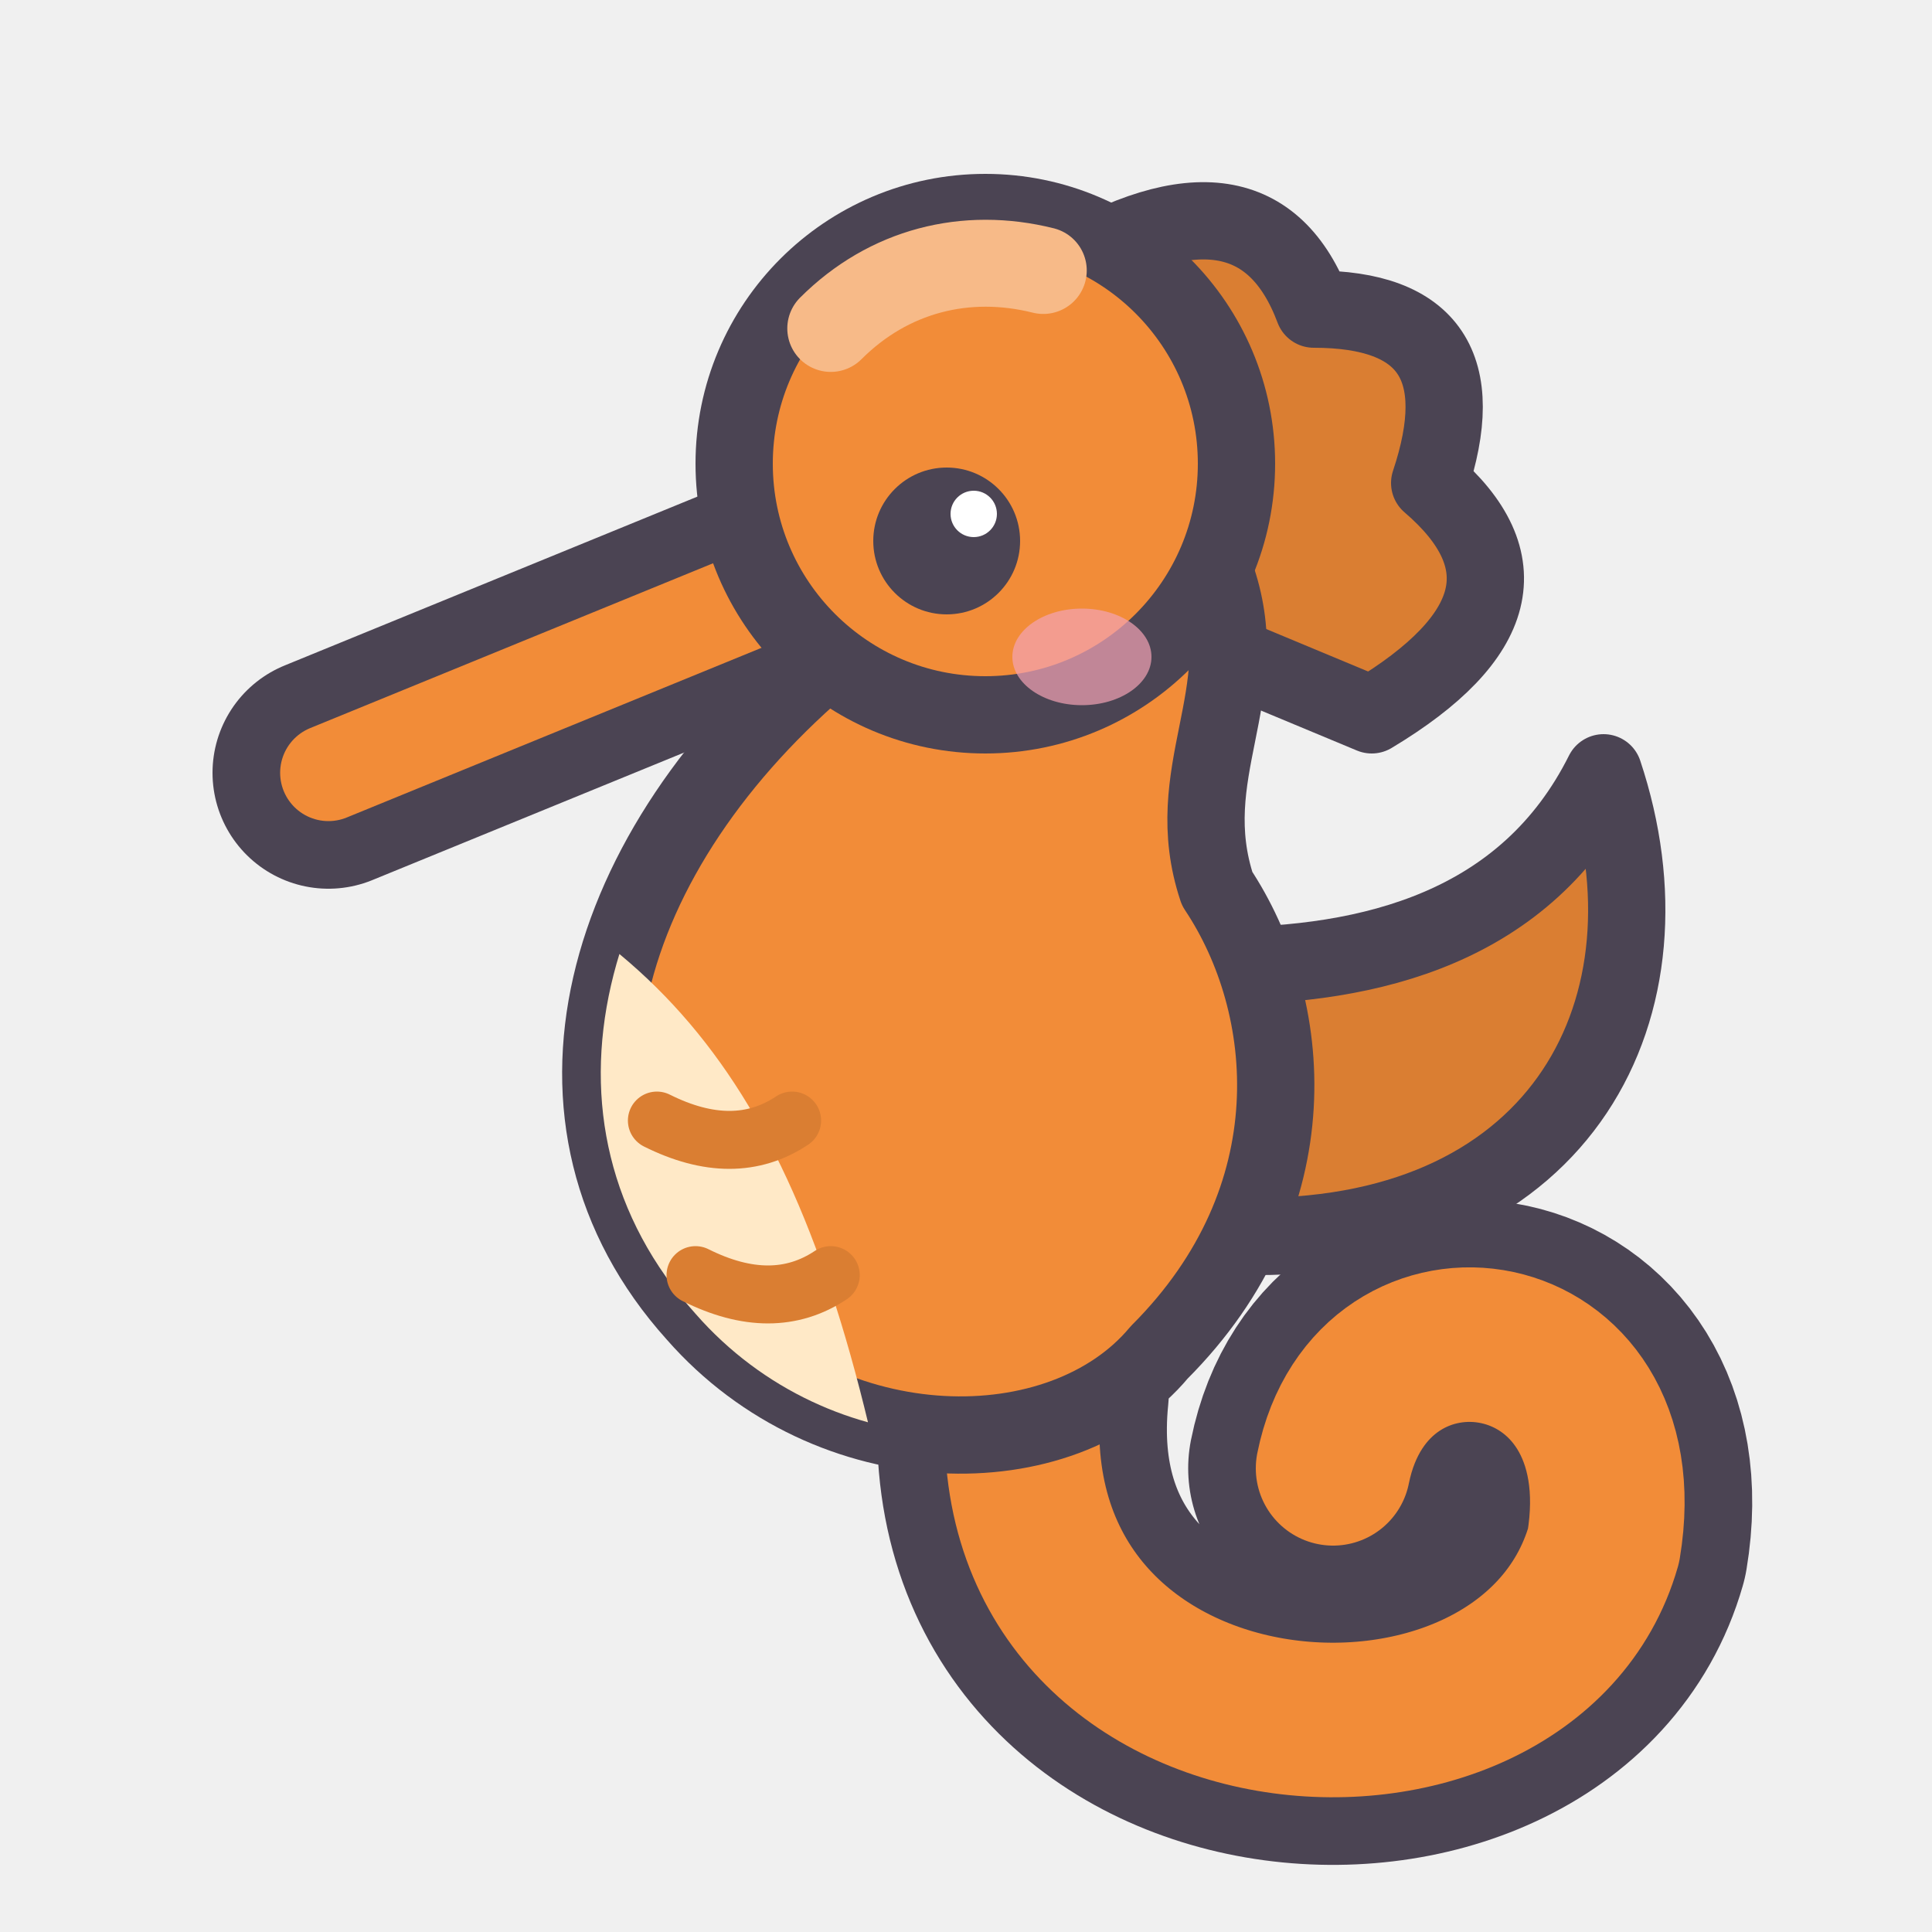
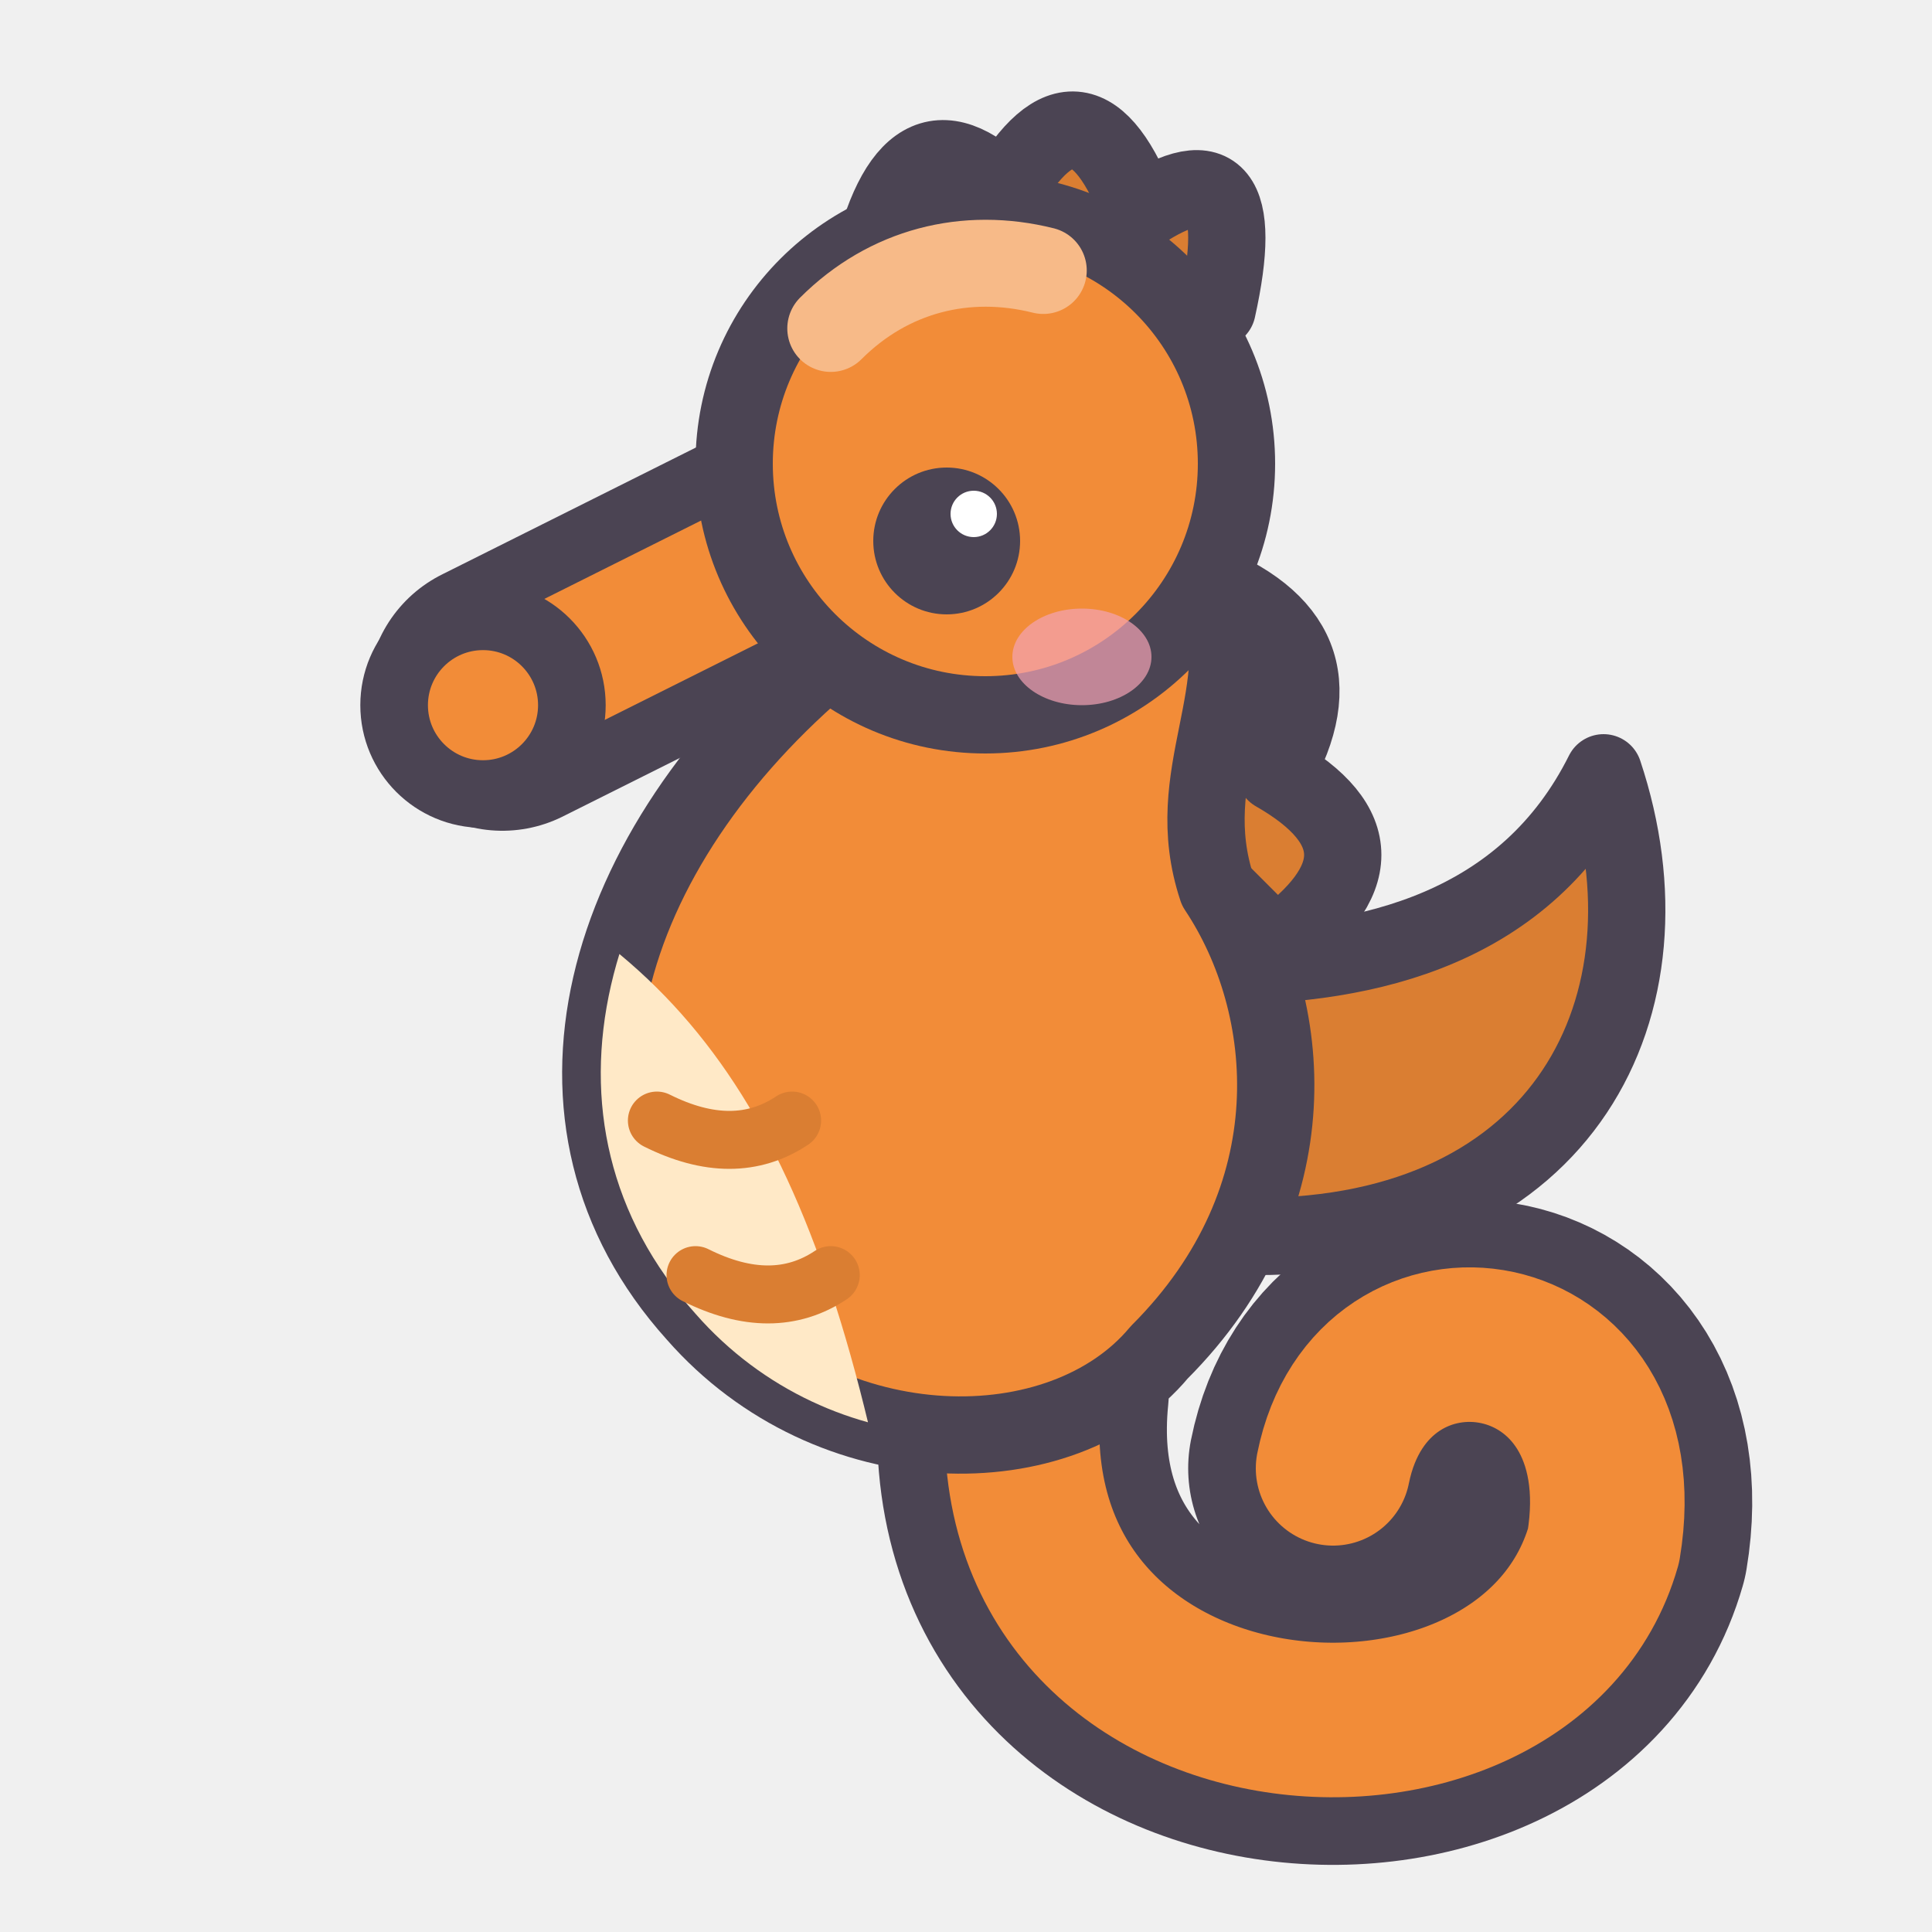
<svg xmlns="http://www.w3.org/2000/svg" viewBox="0 0 100 100">
  <defs>
    <clipPath id="kmB">
      <path d="M43 34 C31 44 27 58 36 68 C43 76 55 76 60 70 C68 62 67 52 63 46 C61 40 65 36 63 30 Z" />
    </clipPath>
  </defs>
  <g stroke="#4B4453" stroke-linecap="round" stroke-linejoin="round">
    <g id="pk-arm-r">
      <path d="M63 50 C71 50 79 48 83 40 C87 52 81 64 65 64 Z" fill="#DA7E32" stroke-width="4" />
    </g>
-     <path d="M55 14 Q65 8 68 16 Q77 16 74 25 Q81 31 71 37 L59 32 Z" fill="#DA7E32" stroke-width="4" />
+     <path d="M45 14 Q47 5 52 10 Q56 3 59 11 Q65 7 63 16 Z" fill="#DA7E32" stroke-width="4" />
+     <path d="M62 30 Q70 33 66 40 Q73 44 66 49 L61 44 Z" fill="#DA7E32" stroke-width="4" />
    <g id="pk-tail">
      <path d="M53 72 C51 92 79 94 83 80 C85 68 71 66 69 76" fill="none" stroke-width="15" />
      <path d="M53 72 C51 92 79 94 83 80 C85 68 71 66 69 76" fill="none" stroke="#F28C38" stroke-width="8" />
    </g>
    <g id="pk-mouth">
-       <path d="M17 40 L39 31" fill="none" stroke-width="12" />
-       <path d="M17 40 L39 31" fill="none" stroke="#F28C38" stroke-width="5" />
+       <path d="M26 36 L40 29" fill="none" stroke-width="14" />
+       <path d="M26 36 L40 29" fill="none" stroke="#F28C38" stroke-width="7" />
+       <circle cx="25" cy="36.5" r="4.6" fill="#F28C38" stroke-width="3.5" />
    </g>
    <path d="M43 34 C31 44 27 58 36 68 C43 76 55 76 60 70 C68 62 67 52 63 46 C61 40 65 36 63 30 Z" fill="#F28C38" stroke-width="4" />
    <g clip-path="url(#kmB)" stroke="none">
      <path d="M23 44 C37 50 43 60 47 84 L23 84 Z" fill="#FFE9C7" />
    </g>
    <path d="M34 58 Q38 60 41 58 M36 66 Q40 68 43 66" fill="none" stroke="#DA7E32" stroke-width="3" />
    <g id="pk-head">
      <circle cx="51" cy="24" r="13" fill="#F28C38" stroke-width="4" />
      <path id="pk-shine-1" d="M43 17 C46 14 50 13 54 14" fill="none" stroke="#F7BA88" stroke-width="4.5" />
    </g>
  </g>
  <g id="pk-head-2">
    <g id="pk-eye-l">
      <circle cx="49" cy="28" r="3.8" fill="#4B4453" />
      <circle cx="50.4" cy="26.6" r="1.2" fill="#FFFFFF" />
    </g>
    <ellipse cx="56" cy="34" rx="3.6" ry="2.5" fill="#F4A3B4" opacity="0.7" />
  </g>
</svg>
